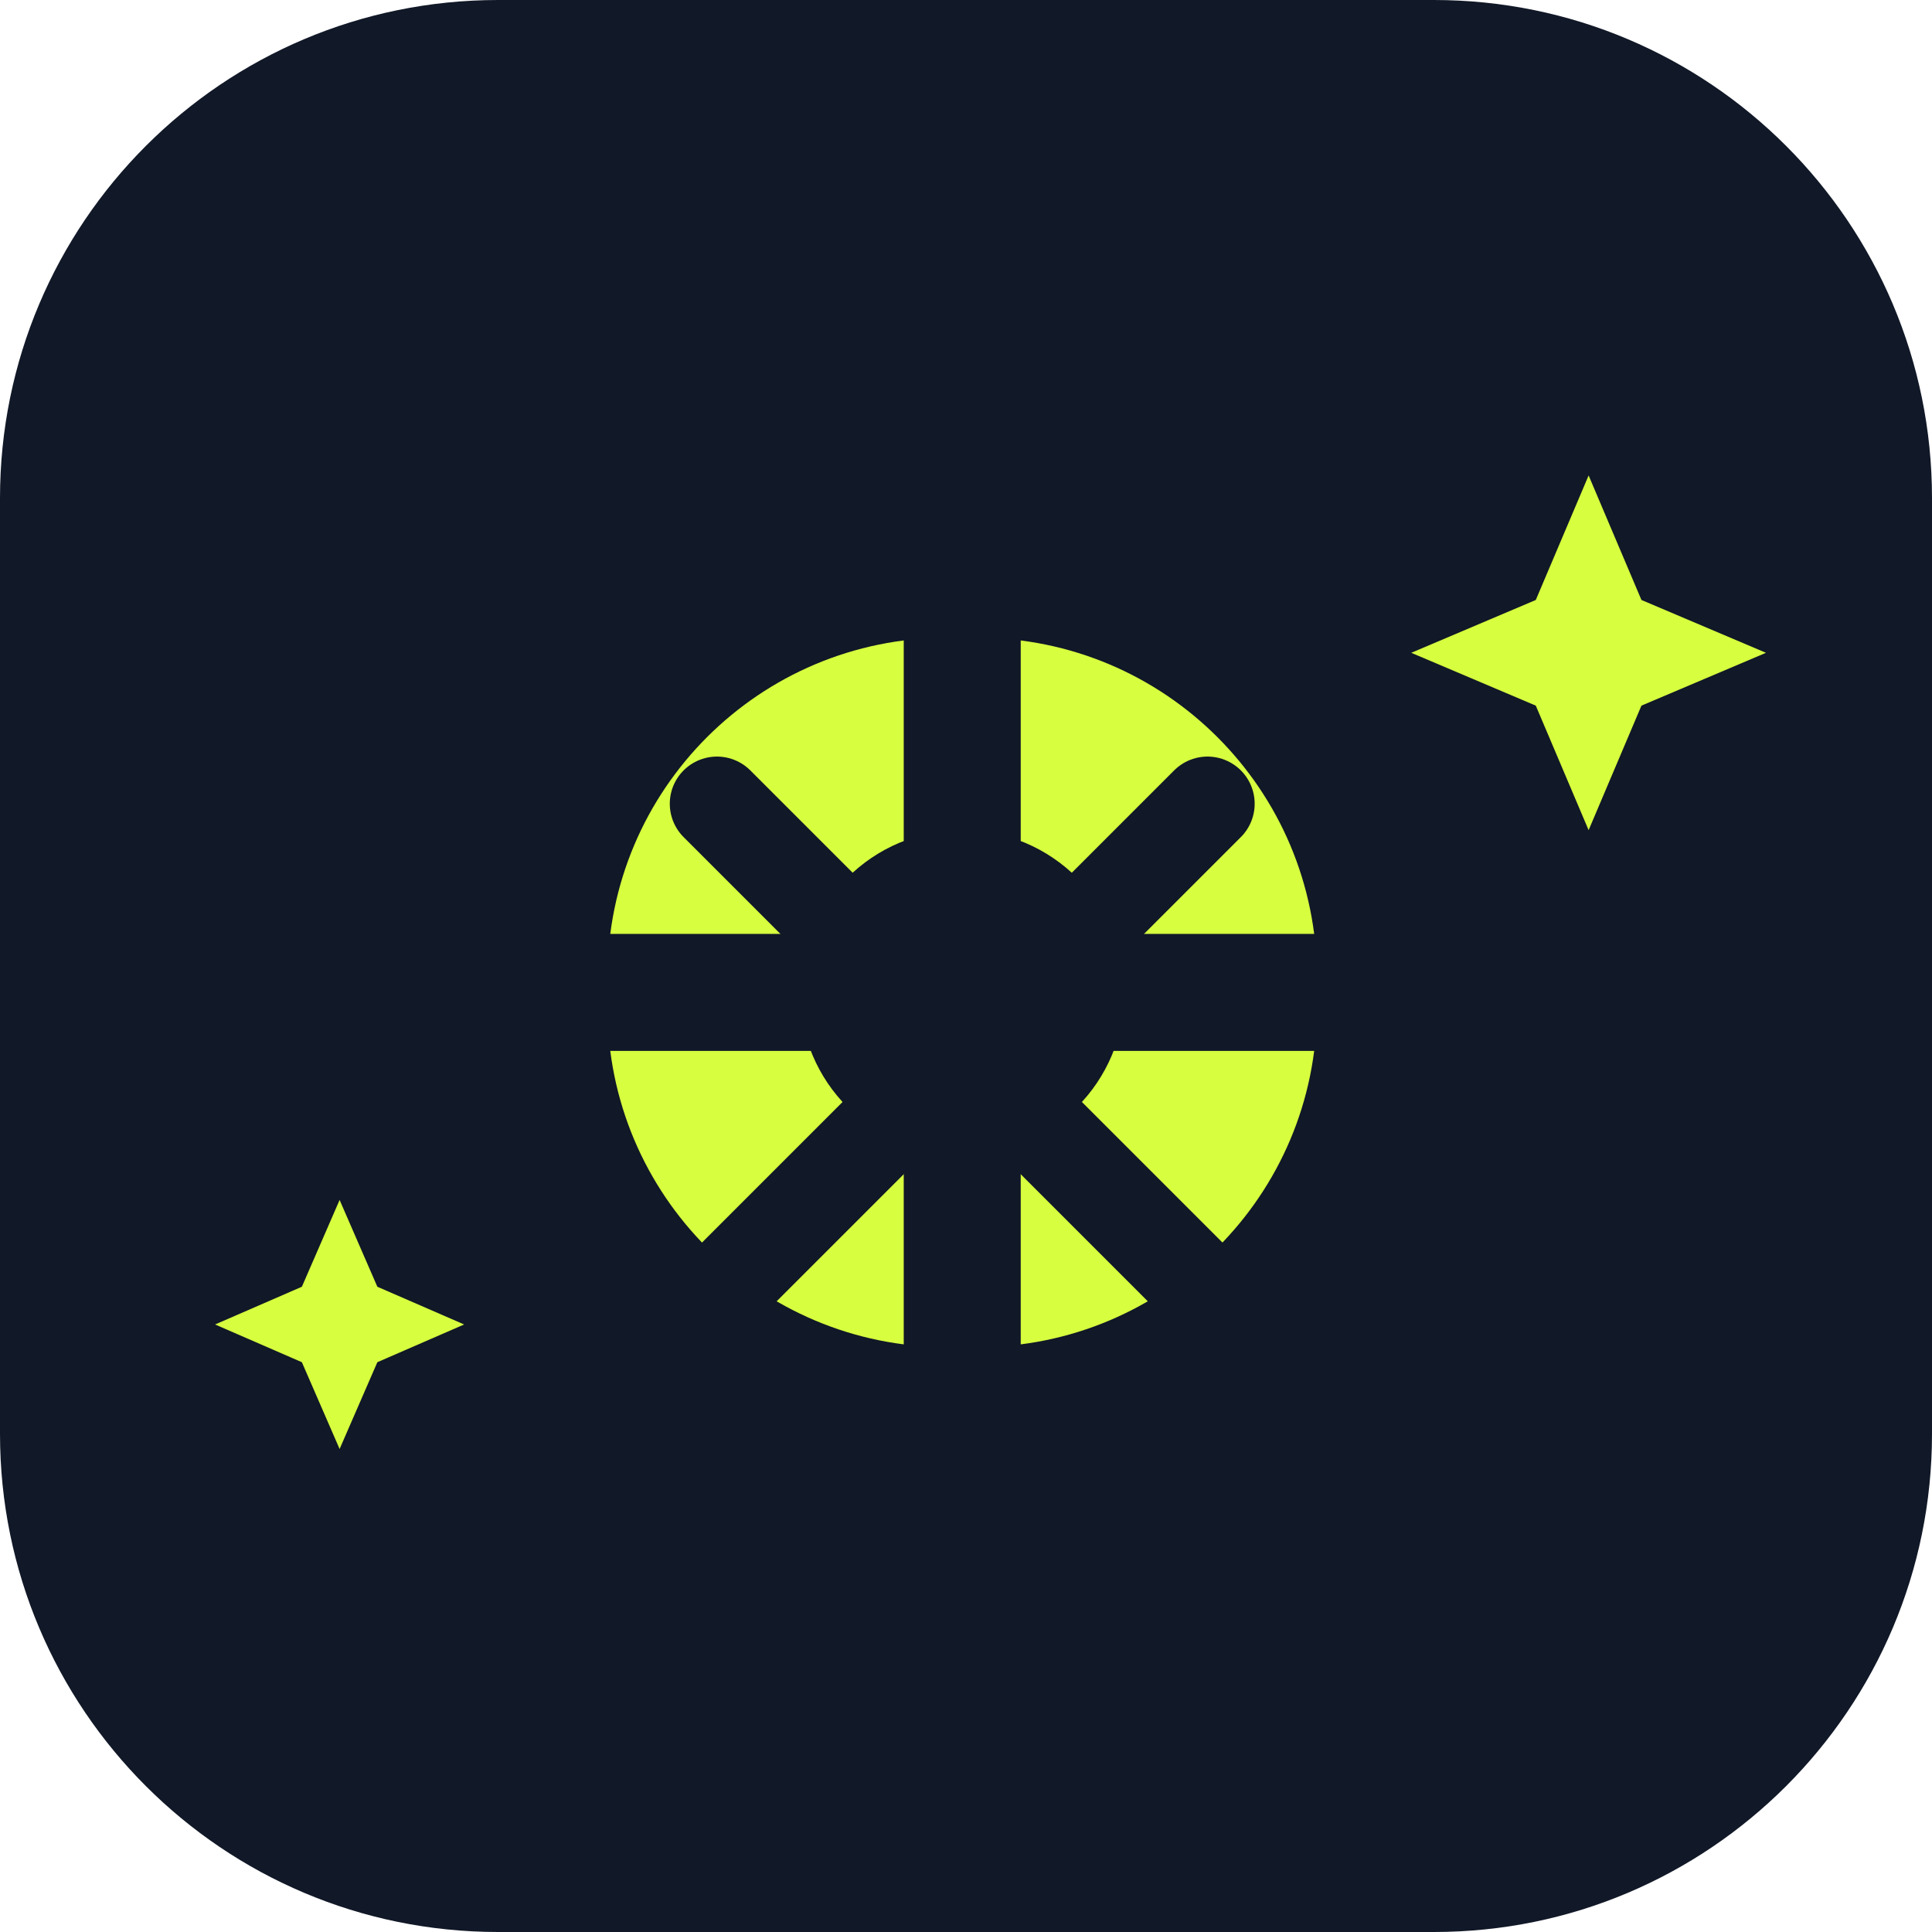
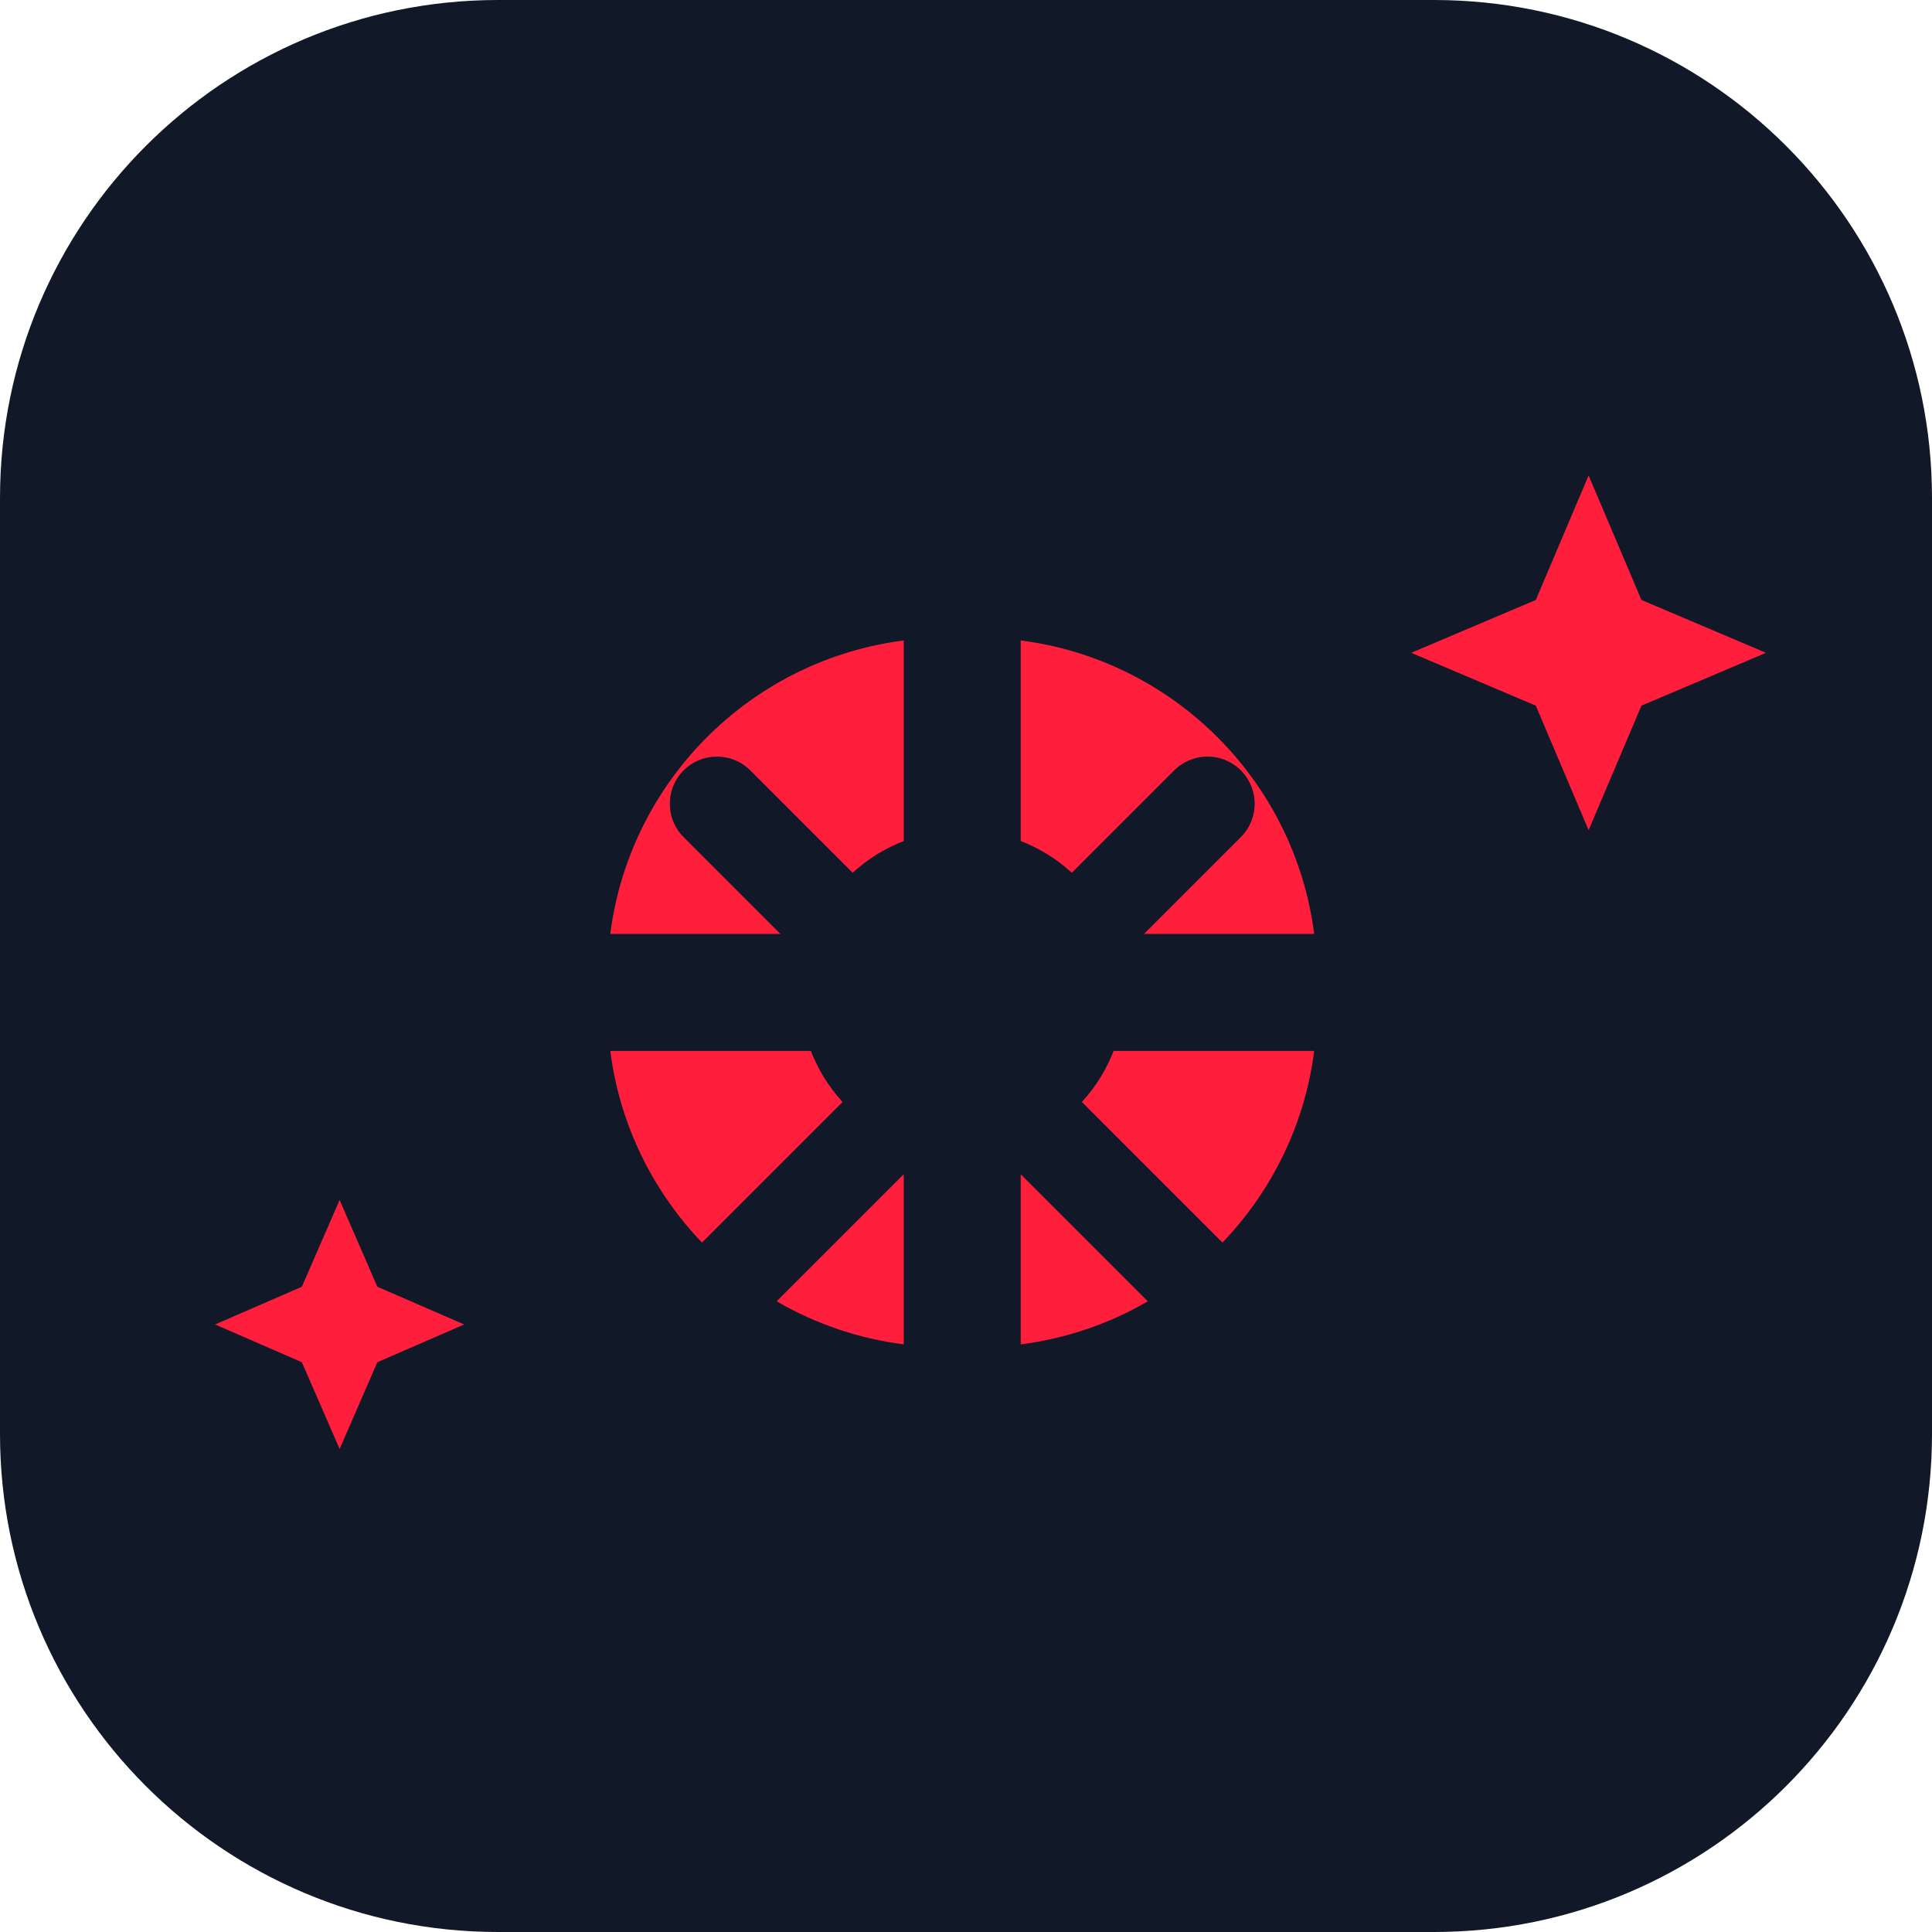
<svg xmlns="http://www.w3.org/2000/svg" width="512" height="512" viewBox="0 0 512 512" fill="none">
  <rect width="512" height="512" rx="132" fill="#111827" />
-   <path d="M161 259C161 209.294 201.294 169 251 169H259C308.706 169 349 209.294 349 259V267C349 316.706 308.706 357 259 357H251C201.294 357 161 316.706 161 267V259Z" fill="#D7FF3F" />
+   <path d="M161 259C161 209.294 201.294 169 251 169H259C308.706 169 349 209.294 349 259V267C349 316.706 308.706 357 259 357H251C201.294 357 161 316.706 161 267V259Z" fill="#FF1F3D" />
  <path d="M255 154V372" stroke="#111827" stroke-width="31" stroke-linecap="round" />
  <path d="M146 263H364" stroke="#111827" stroke-width="31" stroke-linecap="round" />
  <path d="M190 213L320 343" stroke="#111827" stroke-width="25" stroke-linecap="round" />
  <path d="M320 213L190 343" stroke="#111827" stroke-width="25" stroke-linecap="round" />
  <circle cx="255" cy="263" r="43" fill="#111827" />
-   <path d="M421 126L435 159L468 173L435 187L421 220L407 187L374 173L407 159L421 126Z" fill="#D7FF3F" />
-   <path d="M90 318L100 341L123 351L100 361L90 384L80 361L57 351L80 341L90 318Z" fill="#D7FF3F" />
+   <path d="M421 126L435 159L468 173L435 187L421 220L407 187L374 173L407 159L421 126Z" fill="#FF1F3D" />
+   <path d="M90 318L100 341L123 351L100 361L90 384L80 361L57 351L80 341L90 318Z" fill="#FF1F3D" />
</svg>
